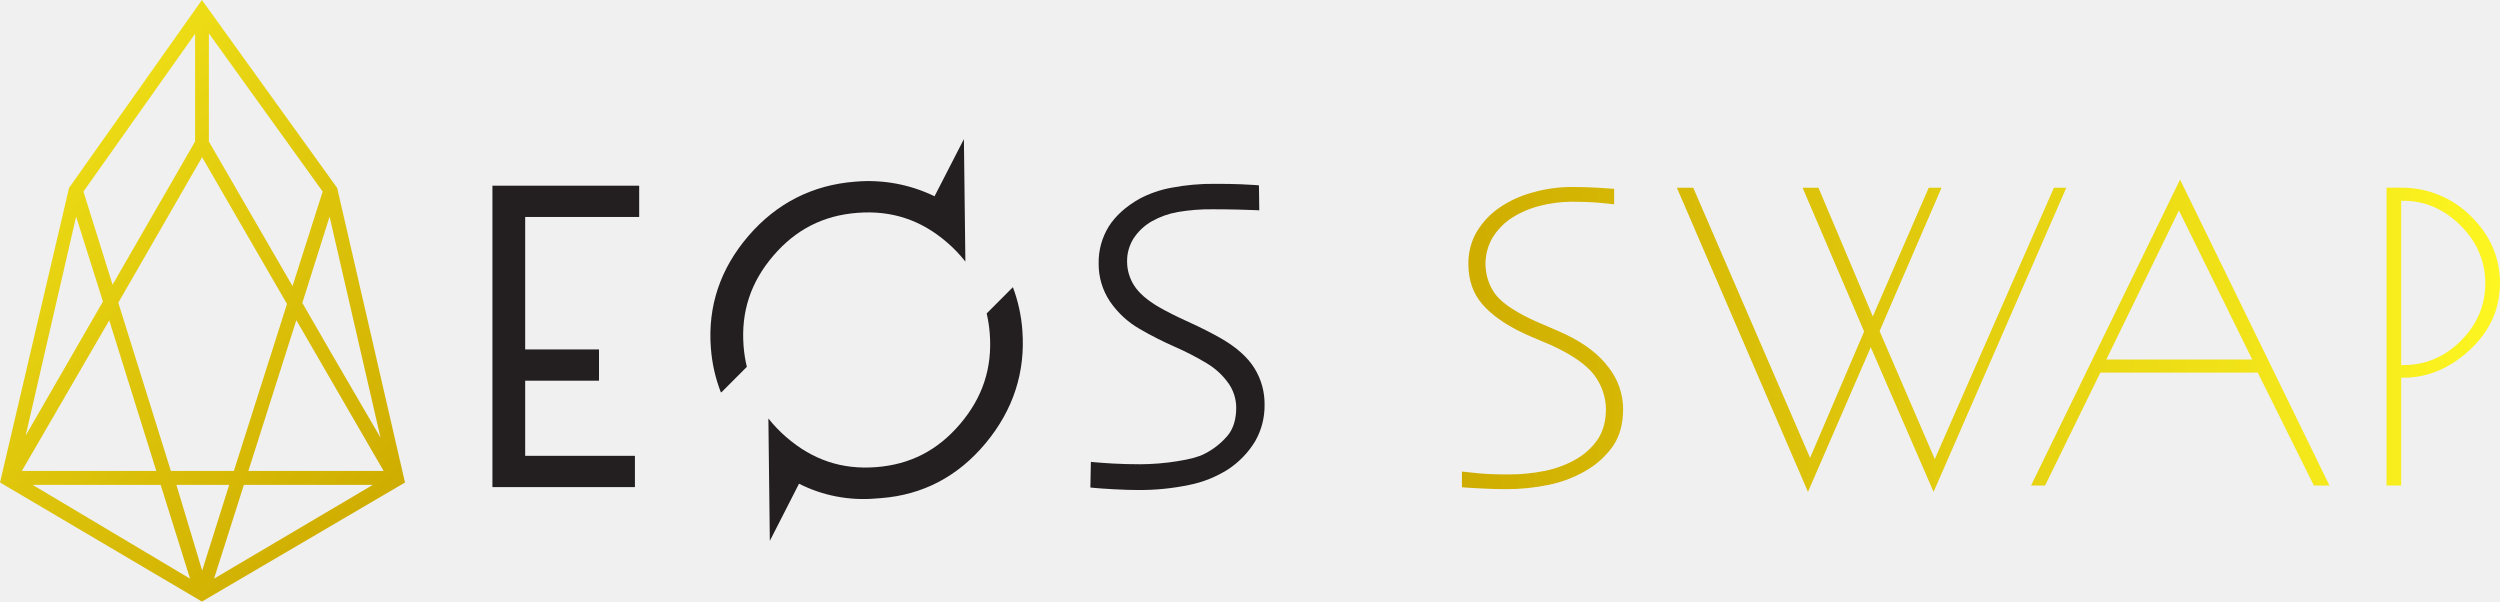
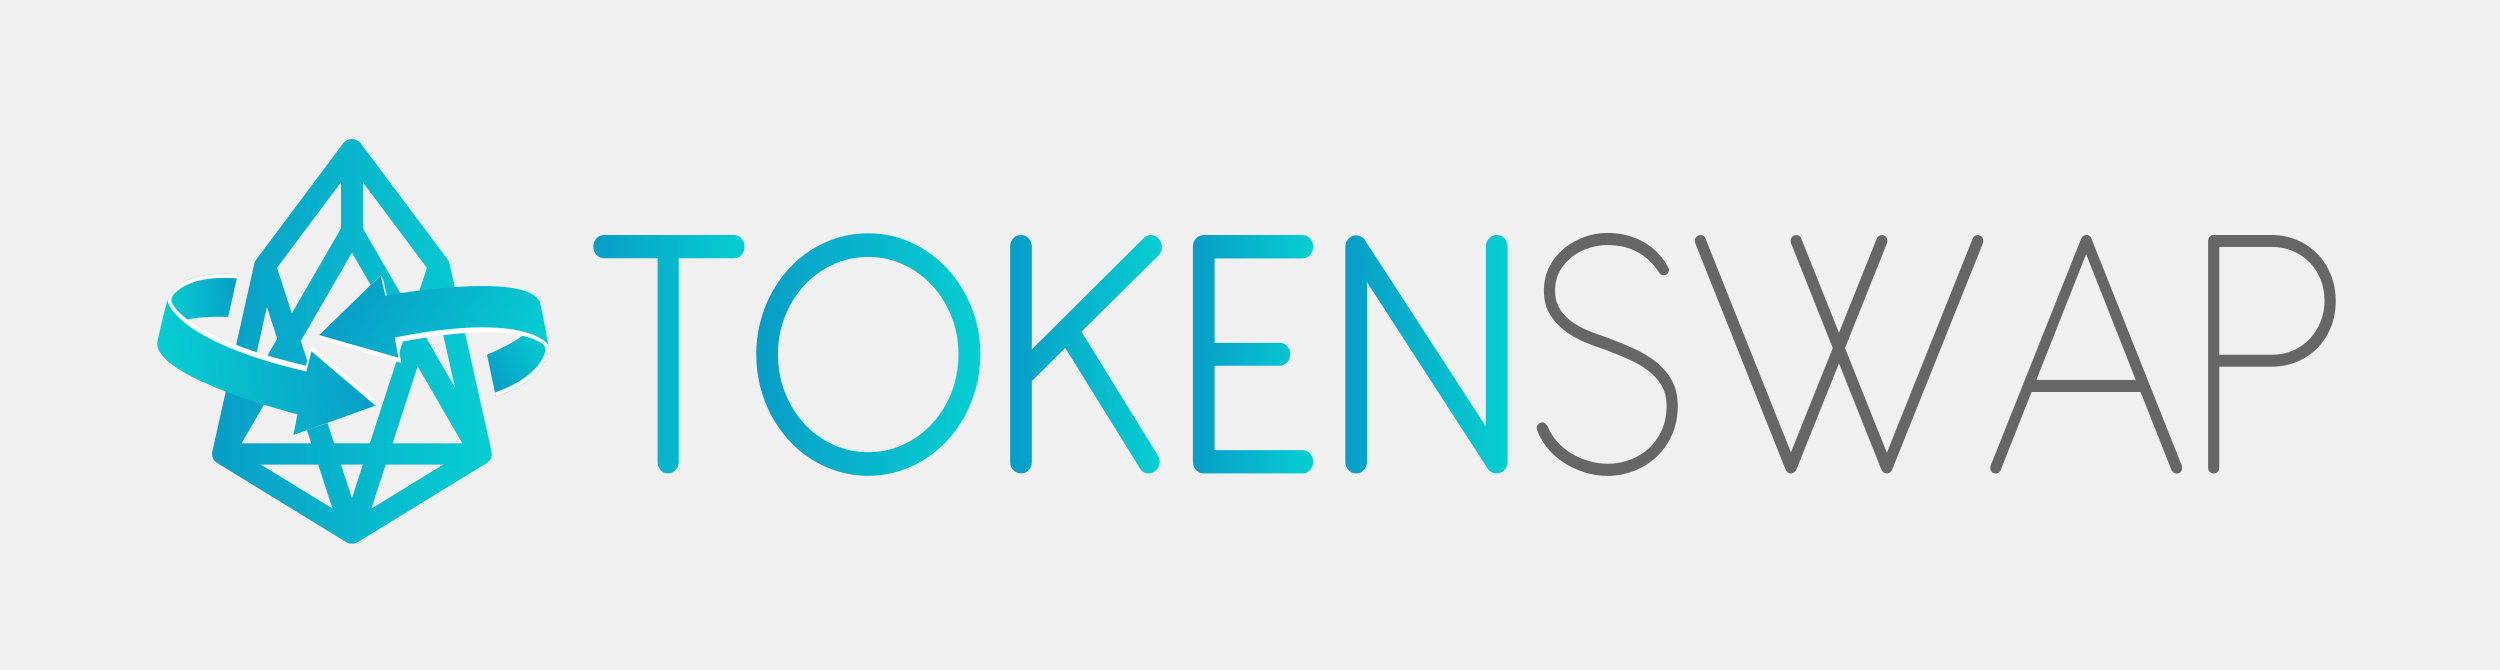
- <svg xmlns="http://www.w3.org/2000/svg" xmlns:xlink="http://www.w3.org/1999/xlink" id="Layer_1" data-name="Layer 1" viewBox="0 0 1261.61 303.58">
-   <defs>
-     <style>.cls-1{fill:url(#linear-gradient);}.cls-2{fill:#231f20;}.cls-3{fill:url(#linear-gradient-2);}</style>
-     <linearGradient id="linear-gradient" x1="205.53" y1="637.01" x2="-51.4" y2="893.93" gradientTransform="matrix(1, 0, 0, -1, 0, 935.67)" gradientUnits="userSpaceOnUse">
-       <stop offset="0" stop-color="#cfad00" />
-       <stop offset="0.37" stop-color="#dec50b" />
-       <stop offset="1" stop-color="#fdf621" />
+ <svg xmlns="http://www.w3.org/2000/svg" version="1.1" id="Layer_1" x="0px" y="0px" width="1180px" height="316px" viewBox="0 0 1180 316" enable-background="new 0 0 1180 316" xml:space="preserve">
+   <g>
+     <linearGradient id="SVGID_1_" gradientUnits="userSpaceOnUse" x1="100.08" y1="161.136" x2="232.156" y2="161.136">
+       <stop offset="0" style="stop-color:#089DC7" />
+       <stop offset="1" style="stop-color:#07CED1" />
    </linearGradient>
-     <linearGradient id="linear-gradient-2" x1="754.83" y1="726.92" x2="1278.59" y2="726.92" xlink:href="#linear-gradient" />
-   </defs>
-   <path class="cls-1" d="M118.88,342.91l-98.49-58.1h0l-.92-.55L17,282.79l.68-2.93.1-.43h0L51.83,134.12l.26-.36,66.79-94.43,68.26,94.86,33.45,145.29h0l.14.61.63,2.74-2.21,1.3-1.15.67h0ZM140.06,284,125,331.34,205.15,284ZM33.43,284l79.46,47.35L98.05,284ZM106,284l13,43.27L132.64,284Zm36.31-7h68.27l-33.29-57.51-10.77-18.57Zm-39.1,0H135l26.81-84.28-42.85-74.05-42.28,73.4ZM28,277H95.86L72.11,201Zm155.24-61.06L209,260.19l-25.7-111.54L169.55,192.2ZM55.39,148.65,29.93,259.14l39-67.64Zm67-37.88,42.21,72.93L179.81,136,122.4,56.19ZM59.09,136l14.7,47,41.64-72.28,0-54.35Z" transform="translate(-16.98 -39.33)" />
-   <polygon class="cls-2" points="248.5 245.81 320.41 245.81 320.41 230.03 265.03 230.03 265.03 192.11 302.28 192.11 302.28 176.34 265.03 176.34 265.03 109.49 322.56 109.49 322.56 93.71 248.5 93.71 248.5 245.81" />
-   <path class="cls-2" d="M488.59,138.38a76.3,76.3,0,0,0-40-7.38c-21.54,1.65-39.67,10.84-53.88,27.34s-20.61,35.51-19,56.49a77.6,77.6,0,0,0,5.07,22.55l.41-.22,12.68-12.71a67.43,67.43,0,0,1-1.65-10.51c-1.32-17.29,3.56-32.15,14.93-45.47s25.28-20.42,42.56-21.74,32.08,3.59,45.27,15a68.25,68.25,0,0,1,9.17,9.61v-.17l-.74-61.65Z" transform="translate(-16.98 -39.33)" />
-   <path class="cls-2" d="M528,184.38l-13.1,13.12a68.55,68.55,0,0,1,1.56,10.17c1.32,17.29-3.56,32.2-14.93,45.58s-25.24,20.5-42.45,21.82-32-3.63-45.27-15.11a69.28,69.28,0,0,1-9.07-9.45l.73,61.76,14.73-28.84a71.91,71.91,0,0,0,38.57,7.48l2.83-.21c21.07-1.62,38.83-10.93,52.77-27.7s20.14-35.88,18.53-57a78,78,0,0,0-4.76-21.73Z" transform="translate(-16.98 -39.33)" />
-   <path class="cls-3" d="M1059.74,134.06h-6.26L993.36,271,965.5,206.41l31.27-72.35h-6.46L962.09,199,934.75,134.3l-.11-.24h-8l31.06,72.56-27.27,63.76L871.56,134.3l-.11-.24H863.2L929,286.7l.36.86,31.69-73,31.7,73,66.74-152.94Zm57.4-4.11,75.39,154.4h-7.88l-.11-.22-28.19-56.78h-79.43l-27.9,57h-7.08Zm36.42,90.8-37-75.22-36.63,75.22Zm125-38.46c0,13-5.11,24.25-15.18,33.59s-21.32,14.06-33.46,14.06h-1.19v54.41h-7.38V134.05h7a49.21,49.21,0,0,1,35.57,14.37C1273.65,158,1278.59,169.35,1278.59,182.29Zm-19.73,29c8.19-8.13,12.34-17.88,12.34-29s-4.22-20.95-12.53-29.2-18-12.44-28.72-12.44h-1.19v82.91H1230C1241,223.55,1250.67,219.43,1258.86,211.31ZM836.08,245.6q0,11.46-5.16,18.9a42.92,42.92,0,0,1-14,12.57,62,62,0,0,1-18.73,7,103.62,103.62,0,0,1-21,2.11q-6.66,0-13.45-.39c-4.52-.26-7.82-.41-9-.56v-7.94q1.77.22,7.83.84c4,.41,9.1.62,15.17.62A91.82,91.82,0,0,0,796.4,277a52.56,52.56,0,0,0,15.23-5.54,33.33,33.33,0,0,0,11.83-10.69q3.94-6.15,3.95-15.13a29.19,29.19,0,0,0-4.67-15.23q-4.66-7.66-18.57-14.78-3.33-1.77-9.33-4.23t-9.23-4q-13.9-6.66-20.74-14.73T758,172.69a31.2,31.2,0,0,1,4.23-16.45,39.7,39.7,0,0,1,11.11-11.9,54.43,54.43,0,0,1,16.9-7.83,72.32,72.32,0,0,1,20.12-2.83q6.44,0,13.06.39c4.41.25,7.54.49,8.13.55l0,7.84c-1.34-.23-4-.5-8-.84s-8.44-.5-13.34-.5a65.6,65.6,0,0,0-16.39,2.16,47.8,47.8,0,0,0-15.29,6.92,31.88,31.88,0,0,0-8.23,8.87,26.31,26.31,0,0,0,.83,28.12q4.5,6.39,17.73,12.83c2.29,1.11,5.23,2.41,8.78,3.9s6.82,2.92,9.78,4.33q14.22,6.88,21.39,16.57A34.07,34.07,0,0,1,836.08,245.6Z" transform="translate(-16.98 -39.33)" />
-   <path class="cls-2" d="M650.05,225.18c-3.39-5.48-9-10.54-16.74-15-4.88-2.79-10.44-5.61-16.53-8.37s-11-5.26-14.91-7.49c-5.88-3.41-10.09-7.06-12.51-10.83a22.38,22.38,0,0,1-3.6-12.27,21.34,21.34,0,0,1,3.11-11.32,26.83,26.83,0,0,1,9.44-8.94,40.92,40.92,0,0,1,13.06-4.64,97.48,97.48,0,0,1,17.44-1.38c4.64,0,9,.06,12.93.15s6.83.2,8.94.29l1.78.09-.16-12.6-2-.17c-1.22-.1-3.59-.23-7-.38s-7.83-.22-13-.22a111.13,111.13,0,0,0-22.35,2,55.57,55.57,0,0,0-16,5.58c-6.83,3.88-12,8.55-15.4,13.88a34.23,34.23,0,0,0-5.14,18.65,33.86,33.86,0,0,0,5.68,19.21,45.69,45.69,0,0,0,15,13.9,178.68,178.68,0,0,0,17.82,9.05A137.93,137.93,0,0,1,626,222.68,36.1,36.1,0,0,1,637.09,233a21.49,21.49,0,0,1,3.74,12.09c0,5.64-1.36,10.26-4.05,13.71a36.77,36.77,0,0,1-11.9,9.52c-2.68,1.48-7.3,2.74-13.71,3.75a120.48,120.48,0,0,1-18.74,1.54c-5.1,0-9.76-.13-13.85-.36s-7.24-.47-9.28-.67l-1.81-.17-.26,12.94,2,.2c2,.2,5.19.42,9.86.68s8.6.38,12,.38a121.44,121.44,0,0,0,26-2.56,57.36,57.36,0,0,0,19.53-7.8A44.46,44.46,0,0,0,650.39,262a36.09,36.09,0,0,0,4.75-18.37A34.12,34.12,0,0,0,650.05,225.18Z" transform="translate(-16.98 -39.33)" />
+     <path fill="url(#SVGID_1_)" d="M166.147,256.633c-0.02,0-0.039,0-0.061,0c-0.945,0-1.891-0.257-2.727-0.77l-60.871-37.33   c-0.814-0.5-1.444-1.192-1.859-1.994c-0.166-0.319-0.297-0.66-0.387-1.003c-0.171-0.653-0.213-1.338-0.104-2.026v-0.005   c0.001,0,0.001,0,0.001,0c0.017-0.116,0.039-0.228,0.062-0.335l19.822-88.636c0.093-0.453,0.251-0.894,0.465-1.306l0,0   c0.005-0.006,0.011-0.02,0.016-0.027l0,0c0,0,0.002-0.006,0.005-0.006v-0.002c0-0.005,0.002-0.005,0.002-0.005v-0.002l0.005-0.005   h0.001c0-0.003,0-0.008,0-0.008v-0.002c0.129-0.236,0.274-0.462,0.437-0.676l40.987-54.802c0.991-1.325,2.559-2.067,4.174-2.056   c0.01,0,0.02,0,0.029,0c1.607,0,3.157,0.741,4.143,2.056l40.987,54.802c0.163,0.214,0.309,0.439,0.434,0.676l0.001,0.002   c0,0,0.002,0.005,0.003,0.008l0,0l0.001,0.005c0,0,0.002,0.002,0.003,0.002c0,0,0.003,0,0.003,0.005v0.002l0.003,0.003   c0.001,0.003,0.001,0.003,0.001,0.003c0.005,0.008,0.01,0.021,0.015,0.027l0,0c0.215,0.412,0.372,0.853,0.465,1.306l19.82,88.636   c0.024,0.107,0.049,0.219,0.065,0.33c0,0,0,0.005,0.003,0.005v0.005c0.106,0.688,0.065,1.373-0.108,2.026   c-0.093,0.343-0.22,0.684-0.388,1.003c-0.411,0.802-1.043,1.494-1.855,1.994l-60.871,37.33   C168.037,256.376,167.09,256.633,166.147,256.633z M182.047,219.299l-6.757,20.766l33.866-20.766H182.047z M123.079,219.299   l33.864,20.766l-6.757-20.766H123.079z M160.965,219.299l5.153,15.839l5.152-15.839H160.965z M185.318,209.251h32.89   l-21.056-36.376L185.318,209.251z M157.695,209.251h16.846l15.708-48.292l-24.131-41.684l-24.133,41.684L157.695,209.251z    M114.026,209.251h32.89l-11.832-36.376L114.026,209.251z M201.397,159.823l13.342,23.05l-8.488-37.967L201.397,159.823z    M125.981,144.906l-8.488,37.967l13.344-23.05L125.981,144.906z M171.282,107.813l23.218,40.096l6.987-21.486l-30.205-40.384   V107.813z M130.748,126.422l6.99,21.486l23.212-40.096V86.038L130.748,126.422z" />
+   </g>
+   <g>
+     <linearGradient id="SVGID_2_" gradientUnits="userSpaceOnUse" x1="-3360.824" y1="1304.064" x2="-3325.658" y2="1304.064" gradientTransform="matrix(-0.998 0.0632 -0.0632 -0.998 -3158.878 1653.578)">
+       <stop offset="0" style="stop-color:#089DC7" />
+       <stop offset="1" style="stop-color:#07CED1" />
+     </linearGradient>
+     <path fill="url(#SVGID_2_)" d="M107.714,149.55l4.45-19.986c0,0-33.809-4.453-34.083,18.208c2.8,3.764,6.183,4.84,6.183,4.84   S86.212,149.137,107.714,149.55z" />
+     <path fill="#FFFFFF" d="M140.205,192.8l-1.942,9.777l0.174,2.761l38.727-13.879l-0.176-2.762l-30.196-25.674l-2.346,9.605   c-46.135-10.801-59.225-23.045-62.935-28.953c-0.604-0.963-1.18-2.67,0.21-4.363c7.927-9.654,26.615-8.229,30.025-7.871   l0.418-1.878c0,0-31.794-4.187-33.967,16.23c-1.129,3.69-2.529,8.684-3.459,13.468C73.635,176.076,140.205,192.8,140.205,192.8z" />
+     <linearGradient id="SVGID_3_" gradientUnits="userSpaceOnUse" x1="-3421.782" y1="1270.584" x2="-3320.851" y2="1270.584" gradientTransform="matrix(-0.998 0.0632 -0.0632 -0.998 -3158.878 1653.578)">
+       <stop offset="0" style="stop-color:#089DC7" />
+       <stop offset="1" style="stop-color:#07CED1" />
+     </linearGradient>
+     <path fill="url(#SVGID_3_)" d="M177.165,191.459l-38.727,13.879l1.942-9.777c0,0-67.282-17.023-66.18-33.842   c1.785-9.176,4.841-20.011,4.841-20.011s1.978,18.791,65.582,33.682l2.346-9.607L177.165,191.459z" />
+   </g>
+   <g>
+     <g>
+       <linearGradient id="SVGID_4_" gradientUnits="userSpaceOnUse" x1="349.216" y1="1186.477" x2="383.792" y2="1186.477" gradientTransform="matrix(0.8825 -0.4703 0.4703 0.8825 -636.8751 -704.5266)">
+         <stop offset="0" style="stop-color:#089DC7" />
+         <stop offset="1" style="stop-color:#07CED1" />
+       </linearGradient>
+       <path fill="url(#SVGID_4_)" d="M229.865,167.432l4.146,19.699c0,0,32.078-9.76,23.107-30.16c-4.037-2.229-7.503-1.817-7.503-1.817    S249.286,159.055,229.865,167.432z" />
+       <path fill="#FFFFFF" d="M183.188,141.922l-2.238-9.544l-1.279-2.4l-29.028,28.175l1.279,2.402l37.477,10.707l-1.806-9.556    c45.699-9.093,62.396-3.454,68.124,0.327c0.932,0.614,2.141,1.905,1.584,3.99c-3.172,11.869-20.481,18.189-23.679,19.258    l0.39,1.85c0,0,30.17-9.178,23.808-28.342c-0.489-3.764-1.268-8.805-2.379-13.463    C249.591,129.819,183.188,141.922,183.188,141.922z" />
+       <linearGradient id="SVGID_5_" gradientUnits="userSpaceOnUse" x1="319" y1="1114.223" x2="366.923" y2="1195.759" gradientTransform="matrix(0.8825 -0.4703 0.4703 0.8825 -636.8751 -704.5266)">
+         <stop offset="0" style="stop-color:#089DC7" />
+         <stop offset="1" style="stop-color:#07CED1" />
+       </linearGradient>
+       <path fill="url(#SVGID_5_)" d="M150.643,158.152l29.028-28.175l2.239,9.544c0,0,67.161-12.123,73.01,3.383    c2.136,8.941,3.805,19.885,3.805,19.885s-9.412-16.02-72.41-3.484l1.805,9.555L150.643,158.152z" />
+     </g>
+   </g>
+   <g>
+     <linearGradient id="SVGID_6_" gradientUnits="userSpaceOnUse" x1="280.042" y1="167.185" x2="351.422" y2="167.185">
+       <stop offset="0" style="stop-color:#089DC7" />
+       <stop offset="1" style="stop-color:#07CED1" />
+     </linearGradient>
+     <path fill="url(#SVGID_6_)" d="M320.366,121.9v96.02c0,1.525-0.488,2.83-1.464,3.913c-0.976,1.085-2.194,1.626-3.658,1.626   c-1.41,0-2.575-0.541-3.497-1.626c-0.922-1.083-1.382-2.388-1.382-3.913V121.9h-25.283c-1.41,0-2.603-0.541-3.578-1.627   c-0.974-1.083-1.462-2.387-1.462-3.912c0-1.523,0.488-2.813,1.462-3.869c0.976-1.056,2.168-1.582,3.578-1.582h61.3   c1.408,0,2.601,0.543,3.576,1.627c0.977,1.084,1.464,2.389,1.464,3.912c0,1.583-0.487,2.889-1.464,3.913   c-0.976,1.026-2.168,1.538-3.576,1.538H320.366z" />
+     <linearGradient id="SVGID_7_" gradientUnits="userSpaceOnUse" x1="356.948" y1="167.361" x2="462.721" y2="167.361">
+       <stop offset="0" style="stop-color:#089DC7" />
+       <stop offset="1" style="stop-color:#07CED1" />
+     </linearGradient>
+     <path fill="url(#SVGID_7_)" d="M430.323,114.602c6.422,2.99,12.032,7.079,16.828,12.268c4.797,5.188,8.591,11.241,11.383,18.158   c2.79,6.916,4.187,14.331,4.187,22.244c0,5.277-0.638,10.363-1.911,15.257c-1.274,4.896-3.048,9.452-5.324,13.674   c-2.277,4.22-5.042,8.089-8.294,11.606c-3.252,3.516-6.828,6.507-10.731,8.968c-3.901,2.462-8.116,4.383-12.641,5.76   c-4.526,1.377-9.228,2.067-14.106,2.067c-4.877,0-9.581-0.69-14.105-2.067c-4.526-1.377-8.739-3.298-12.642-5.76   c-3.902-2.461-7.453-5.452-10.651-8.968c-3.198-3.518-5.935-7.387-8.211-11.606c-2.276-4.222-4.038-8.778-5.285-13.674   c-1.246-4.894-1.87-9.979-1.87-15.257c0-5.275,0.624-10.345,1.87-15.211c1.247-4.865,3.009-9.408,5.285-13.629   s5.013-8.074,8.211-11.563c3.198-3.486,6.749-6.478,10.651-8.969c3.902-2.492,8.115-4.411,12.642-5.76   c4.524-1.349,9.229-2.022,14.105-2.022C417.029,110.118,423.9,111.613,430.323,114.602z M393.088,124.891   c-5.178,2.404-9.675,5.686-13.496,9.849c-3.821,4.162-6.843,9.026-9.065,14.595c-2.223,5.571-3.334,11.55-3.334,17.938   c0,6.451,1.111,12.473,3.334,18.07c2.223,5.6,5.244,10.479,9.065,14.641s8.318,7.445,13.496,9.848   c5.174,2.405,10.743,3.605,16.707,3.605c5.906,0,11.449-1.2,16.625-3.605c5.176-2.402,9.688-5.686,13.537-9.848   c3.848-4.162,6.882-9.041,9.104-14.641c2.223-5.598,3.334-11.619,3.334-18.07c0-6.388-1.111-12.366-3.334-17.938   c-2.223-5.568-5.257-10.433-9.104-14.595c-3.85-4.163-8.361-7.444-13.537-9.849c-5.176-2.402-10.719-3.605-16.625-3.605   C403.831,121.285,398.262,122.488,393.088,124.891z" />
+     <linearGradient id="SVGID_8_" gradientUnits="userSpaceOnUse" x1="476.784" y1="167.185" x2="548.409" y2="167.185">
+       <stop offset="0" style="stop-color:#089DC7" />
+       <stop offset="1" style="stop-color:#07CED1" />
+     </linearGradient>
+     <path fill="url(#SVGID_8_)" d="M487.028,164.898l52.683-52.406c1.083-1.112,2.317-1.627,3.699-1.539   c1.382,0.089,2.56,0.691,3.536,1.804c0.976,1.112,1.463,2.418,1.463,3.913c0,1.494-0.569,2.827-1.707,4l-36.259,35.875   l35.935,58.209c0.866,1.35,1.15,2.771,0.854,4.266c-0.299,1.495-1.017,2.653-2.155,3.473c-1.193,0.822-2.479,1.113-3.86,0.879   c-1.383-0.232-2.455-1.024-3.212-2.373L502.8,164.194l-15.771,15.651v38.162c0,1.525-0.501,2.813-1.505,3.869   c-1.003,1.056-2.208,1.582-3.617,1.582c-1.41,0-2.616-0.526-3.617-1.582c-1.004-1.056-1.505-2.344-1.505-3.869V116.361   c0-1.523,0.501-2.813,1.505-3.869c1.001-1.056,2.207-1.582,3.617-1.582c1.409,0,2.614,0.526,3.617,1.582   c1.004,1.057,1.505,2.346,1.505,3.869V164.898z" />
+     <linearGradient id="SVGID_9_" gradientUnits="userSpaceOnUse" x1="563.043" y1="167.188" x2="619.79" y2="167.188">
+       <stop offset="0" style="stop-color:#089DC7" />
+       <stop offset="1" style="stop-color:#07CED1" />
+     </linearGradient>
+     <path fill="url(#SVGID_9_)" d="M567.758,223.459c-1.409-0.117-2.548-0.717-3.415-1.803c-0.866-1.083-1.3-2.387-1.3-3.912V116.449   c0-1.64,0.516-2.975,1.545-4.001c1.029-1.024,2.276-1.538,3.739-1.538h46.423c1.407,0,2.601,0.526,3.576,1.582   c0.976,1.057,1.464,2.375,1.464,3.957c0,1.525-0.488,2.83-1.464,3.913c-0.976,1.085-2.169,1.626-3.576,1.626h-41.464v39.832h30.57   c1.462-0.057,2.683,0.455,3.658,1.539c0.976,1.086,1.462,2.391,1.462,3.912c0,1.526-0.486,2.801-1.462,3.825   c-0.976,1.026-2.196,1.54-3.658,1.54h-30.57v39.832h41.464c1.407,0,2.601,0.527,3.576,1.582c0.976,1.057,1.464,2.346,1.464,3.869   c0,1.583-0.488,2.918-1.464,4.001c-0.976,1.085-2.169,1.596-3.576,1.538H567.758z" />
+     <linearGradient id="SVGID_10_" gradientUnits="userSpaceOnUse" x1="634.991" y1="167.185" x2="711.576" y2="167.185">
+       <stop offset="0" style="stop-color:#089DC7" />
+       <stop offset="1" style="stop-color:#07CED1" />
+     </linearGradient>
+     <path fill="url(#SVGID_10_)" d="M645.234,133.156l-8.535-13.19c-0.543-0.761-0.854-1.655-0.935-2.681   c-0.082-1.025,0.04-1.992,0.365-2.901c0.324-0.909,0.825-1.686,1.504-2.332c0.678-0.643,1.503-0.966,2.479-0.966h0.406   c0.542,0.117,1.084,0.294,1.627,0.527h0.164c0.107,0.117,0.215,0.19,0.324,0.22c0.107,0.03,0.215,0.103,0.324,0.219l0.325,0.177   c0.163,0.119,0.312,0.264,0.447,0.439s0.285,0.352,0.448,0.527l0.243,0.439l56.911,87.666v-84.852c0-1.523,0.499-2.828,1.502-3.912   c1.004-1.084,2.237-1.627,3.699-1.627c1.464,0,2.67,0.543,3.619,1.627c0.946,1.084,1.423,2.389,1.423,3.912v101.559   c0,1.35-0.395,2.521-1.18,3.517c-0.786,0.999-1.775,1.614-2.968,1.847c-0.217,0.059-0.542,0.088-0.975,0.088   c-1.519,0-2.793-0.556-3.821-1.67l-0.326-0.527l-0.243-0.264L645.234,133.156v84.852c0,1.525-0.501,2.813-1.504,3.869   c-1.004,1.056-2.208,1.582-3.618,1.582c-1.409,0-2.615-0.526-3.617-1.582c-1.003-1.056-1.504-2.344-1.504-3.869V116.537   c0-1.523,0.501-2.814,1.504-3.869c1.002-1.055,2.208-1.582,3.617-1.582h0.406c0.598,0.117,1.14,0.294,1.627,0.527h0.164   c0.107,0.117,0.215,0.19,0.324,0.22c0.107,0.03,0.215,0.103,0.324,0.219c0.108,0,0.216,0.061,0.325,0.177   c0.597,0.47,1.07,1.084,1.423,1.847s0.528,1.583,0.528,2.462V133.156z" />
+     <path fill="#666666" d="M757.754,165.074c-3.037-0.937-6.248-2.109-9.636-3.517c-3.387-1.408-6.517-3.181-9.389-5.321   c-2.873-2.139-5.259-4.748-7.155-7.825c-1.897-3.077-2.846-6.784-2.846-11.124c0-4.395,0.907-8.293,2.724-11.693   c1.816-3.399,4.174-6.256,7.073-8.573c2.899-2.315,6.111-4.073,9.634-5.275c3.522-1.201,6.992-1.804,10.407-1.804   c3.143,0,6.149,0.354,9.023,1.057c2.873,0.703,5.541,1.744,8.008,3.121c2.466,1.377,4.703,3.078,6.708,5.1   c2.004,2.023,3.712,4.354,5.122,6.99c0.325,0.587,0.406,1.174,0.243,1.759c-0.162,0.587-0.434,1.026-0.813,1.319   c-0.435,0.41-0.963,0.631-1.586,0.66s-1.233-0.25-1.829-0.836c-1.625-2.52-3.388-4.646-5.284-6.375   c-1.897-1.729-3.916-3.121-6.057-4.178c-2.143-1.054-4.35-1.803-6.626-2.241s-4.58-0.659-6.91-0.659   c-2.549,0-5.258,0.426-8.131,1.273c-2.874,0.851-5.528,2.171-7.968,3.957c-2.438,1.791-4.458,4.032-6.057,6.729   c-1.6,2.697-2.397,5.891-2.397,9.584c-0.056,2.461,0.351,4.66,1.22,6.594c0.866,1.936,1.992,3.65,3.374,5.145   c1.382,1.495,2.966,2.801,4.756,3.913c1.789,1.114,3.618,2.081,5.487,2.901c1.87,0.82,3.699,1.539,5.488,2.154   c1.788,0.615,3.386,1.158,4.797,1.626c4.172,1.583,8.224,3.269,12.152,5.057c3.93,1.788,7.427,3.898,10.489,6.331   c3.061,2.434,5.514,5.319,7.357,8.661c1.842,3.341,2.764,7.328,2.764,11.959c0,5.157-0.935,9.79-2.805,13.892   c-1.87,4.104-4.349,7.578-7.438,10.421c-3.09,2.844-6.627,5.011-10.609,6.505c-3.983,1.495-8.091,2.244-12.316,2.244   c-3.688,0-7.265-0.543-10.731-1.627c-3.471-1.085-6.667-2.564-9.595-4.441c-2.926-1.875-5.487-4.102-7.682-6.682   c-2.197-2.58-3.862-5.363-5.002-8.354c-0.434-0.995-0.501-1.815-0.202-2.462c0.297-0.643,0.744-1.113,1.342-1.406   c1.3-0.645,2.491-0.146,3.576,1.494c1.029,2.639,2.521,5.057,4.473,7.254c1.951,2.198,4.2,4.076,6.747,5.629   s5.312,2.756,8.292,3.604c2.981,0.852,6.017,1.276,9.106,1.276c3.307,0,6.598-0.571,9.879-1.715   c3.277-1.144,6.231-2.857,8.86-5.144c2.628-2.287,4.756-5.145,6.383-8.574c1.625-3.428,2.439-7.4,2.439-11.913   c0-3.81-0.827-7.079-2.48-9.806c-1.654-2.727-3.834-5.084-6.545-7.078c-2.71-1.992-5.786-3.736-9.227-5.23   C764.92,167.933,761.384,166.48,757.754,165.074z" />
+     <path fill="#666666" d="M800.19,114.867c-0.271-0.763-0.285-1.495-0.04-2.199c0.243-0.703,0.718-1.2,1.423-1.494   c0.649-0.293,1.313-0.309,1.992-0.044c0.676,0.263,1.178,0.806,1.503,1.627l40.244,100.768l19.755-49.241l-19.674-49.416   c-0.272-0.763-0.285-1.495-0.04-2.199c0.243-0.703,0.718-1.2,1.423-1.494c0.649-0.293,1.313-0.309,1.99-0.044   c0.678,0.263,1.18,0.806,1.505,1.627l17.724,44.315l17.805-44.404c0.324-0.703,0.813-1.2,1.464-1.494   c0.649-0.293,1.326-0.293,2.031,0c0.651,0.294,1.111,0.807,1.382,1.539c0.271,0.732,0.245,1.48-0.081,2.242l-19.755,49.328   l19.755,49.416l40.487-101.031c0.271-0.703,0.732-1.2,1.382-1.494c0.651-0.293,1.328-0.293,2.033,0   c0.703,0.294,1.178,0.807,1.423,1.539c0.243,0.732,0.23,1.48-0.041,2.242l-42.764,106.657c-0.272,0.646-0.65,1.13-1.139,1.452   s-1.029,0.452-1.625,0.395c-0.435-0.057-0.868-0.232-1.301-0.526c-0.436-0.294-0.786-0.732-1.058-1.32l-19.999-50.119   l-20.082,50.119c-0.271,0.588-0.623,1.026-1.057,1.32c-0.435,0.294-0.895,0.47-1.383,0.526c-0.541,0.058-1.056-0.072-1.543-0.395   c-0.488-0.322-0.868-0.806-1.14-1.452L800.19,114.867z" />
+     <path fill="#666666" d="M1010.351,185.035h-51.464l-14.472,36.666c-0.271,0.764-0.73,1.29-1.382,1.582   c-0.649,0.294-1.354,0.294-2.112,0c-0.705-0.292-1.167-0.818-1.383-1.582c-0.217-0.761-0.163-1.495,0.163-2.198l42.601-106.835   c0.488-1.172,1.328-1.758,2.521-1.758c1.137,0,1.922,0.586,2.357,1.758l42.519,106.835c0.271,0.762,0.313,1.509,0.123,2.241   c-0.191,0.734-0.61,1.247-1.26,1.539c-0.707,0.294-1.411,0.309-2.115,0.045s-1.219-0.777-1.545-1.539L1010.351,185.035z    M961.163,179.318h46.911l-23.414-59.353L961.163,179.318z" />
+     <path fill="#666666" d="M1047.502,173.076v47.57c0,0.82-0.258,1.494-0.772,2.021c-0.517,0.527-1.153,0.791-1.91,0.791   c-0.705,0-1.315-0.264-1.829-0.791c-0.516-0.527-0.773-1.201-0.773-2.021V113.723c0-0.818,0.258-1.494,0.773-2.021   c0.514-0.527,1.124-0.791,1.829-0.791h27.397c4.228,0,8.184,0.777,11.869,2.33s6.897,3.723,9.635,6.507   c2.735,2.784,4.878,6.081,6.423,9.892c1.544,3.812,2.317,7.973,2.317,12.485c0,4.515-0.773,8.661-2.317,12.442   c-1.545,3.781-3.688,7.05-6.423,9.805c-2.737,2.756-5.949,4.895-9.635,6.419c-3.686,1.525-7.642,2.286-11.869,2.286H1047.502z    M1047.502,116.537v50.911h24.877c3.63,0,6.964-0.673,10-2.021c3.035-1.349,5.65-3.195,7.846-5.54   c2.194-2.345,3.902-5.057,5.122-8.134c1.219-3.077,1.829-6.345,1.829-9.804c0-3.574-0.624-6.916-1.87-10.025   c-1.247-3.106-2.981-5.802-5.204-8.088c-2.222-2.287-4.863-4.074-7.927-5.365c-3.063-1.287-6.409-1.934-10.039-1.934H1047.502z" />
+   </g>
</svg>
